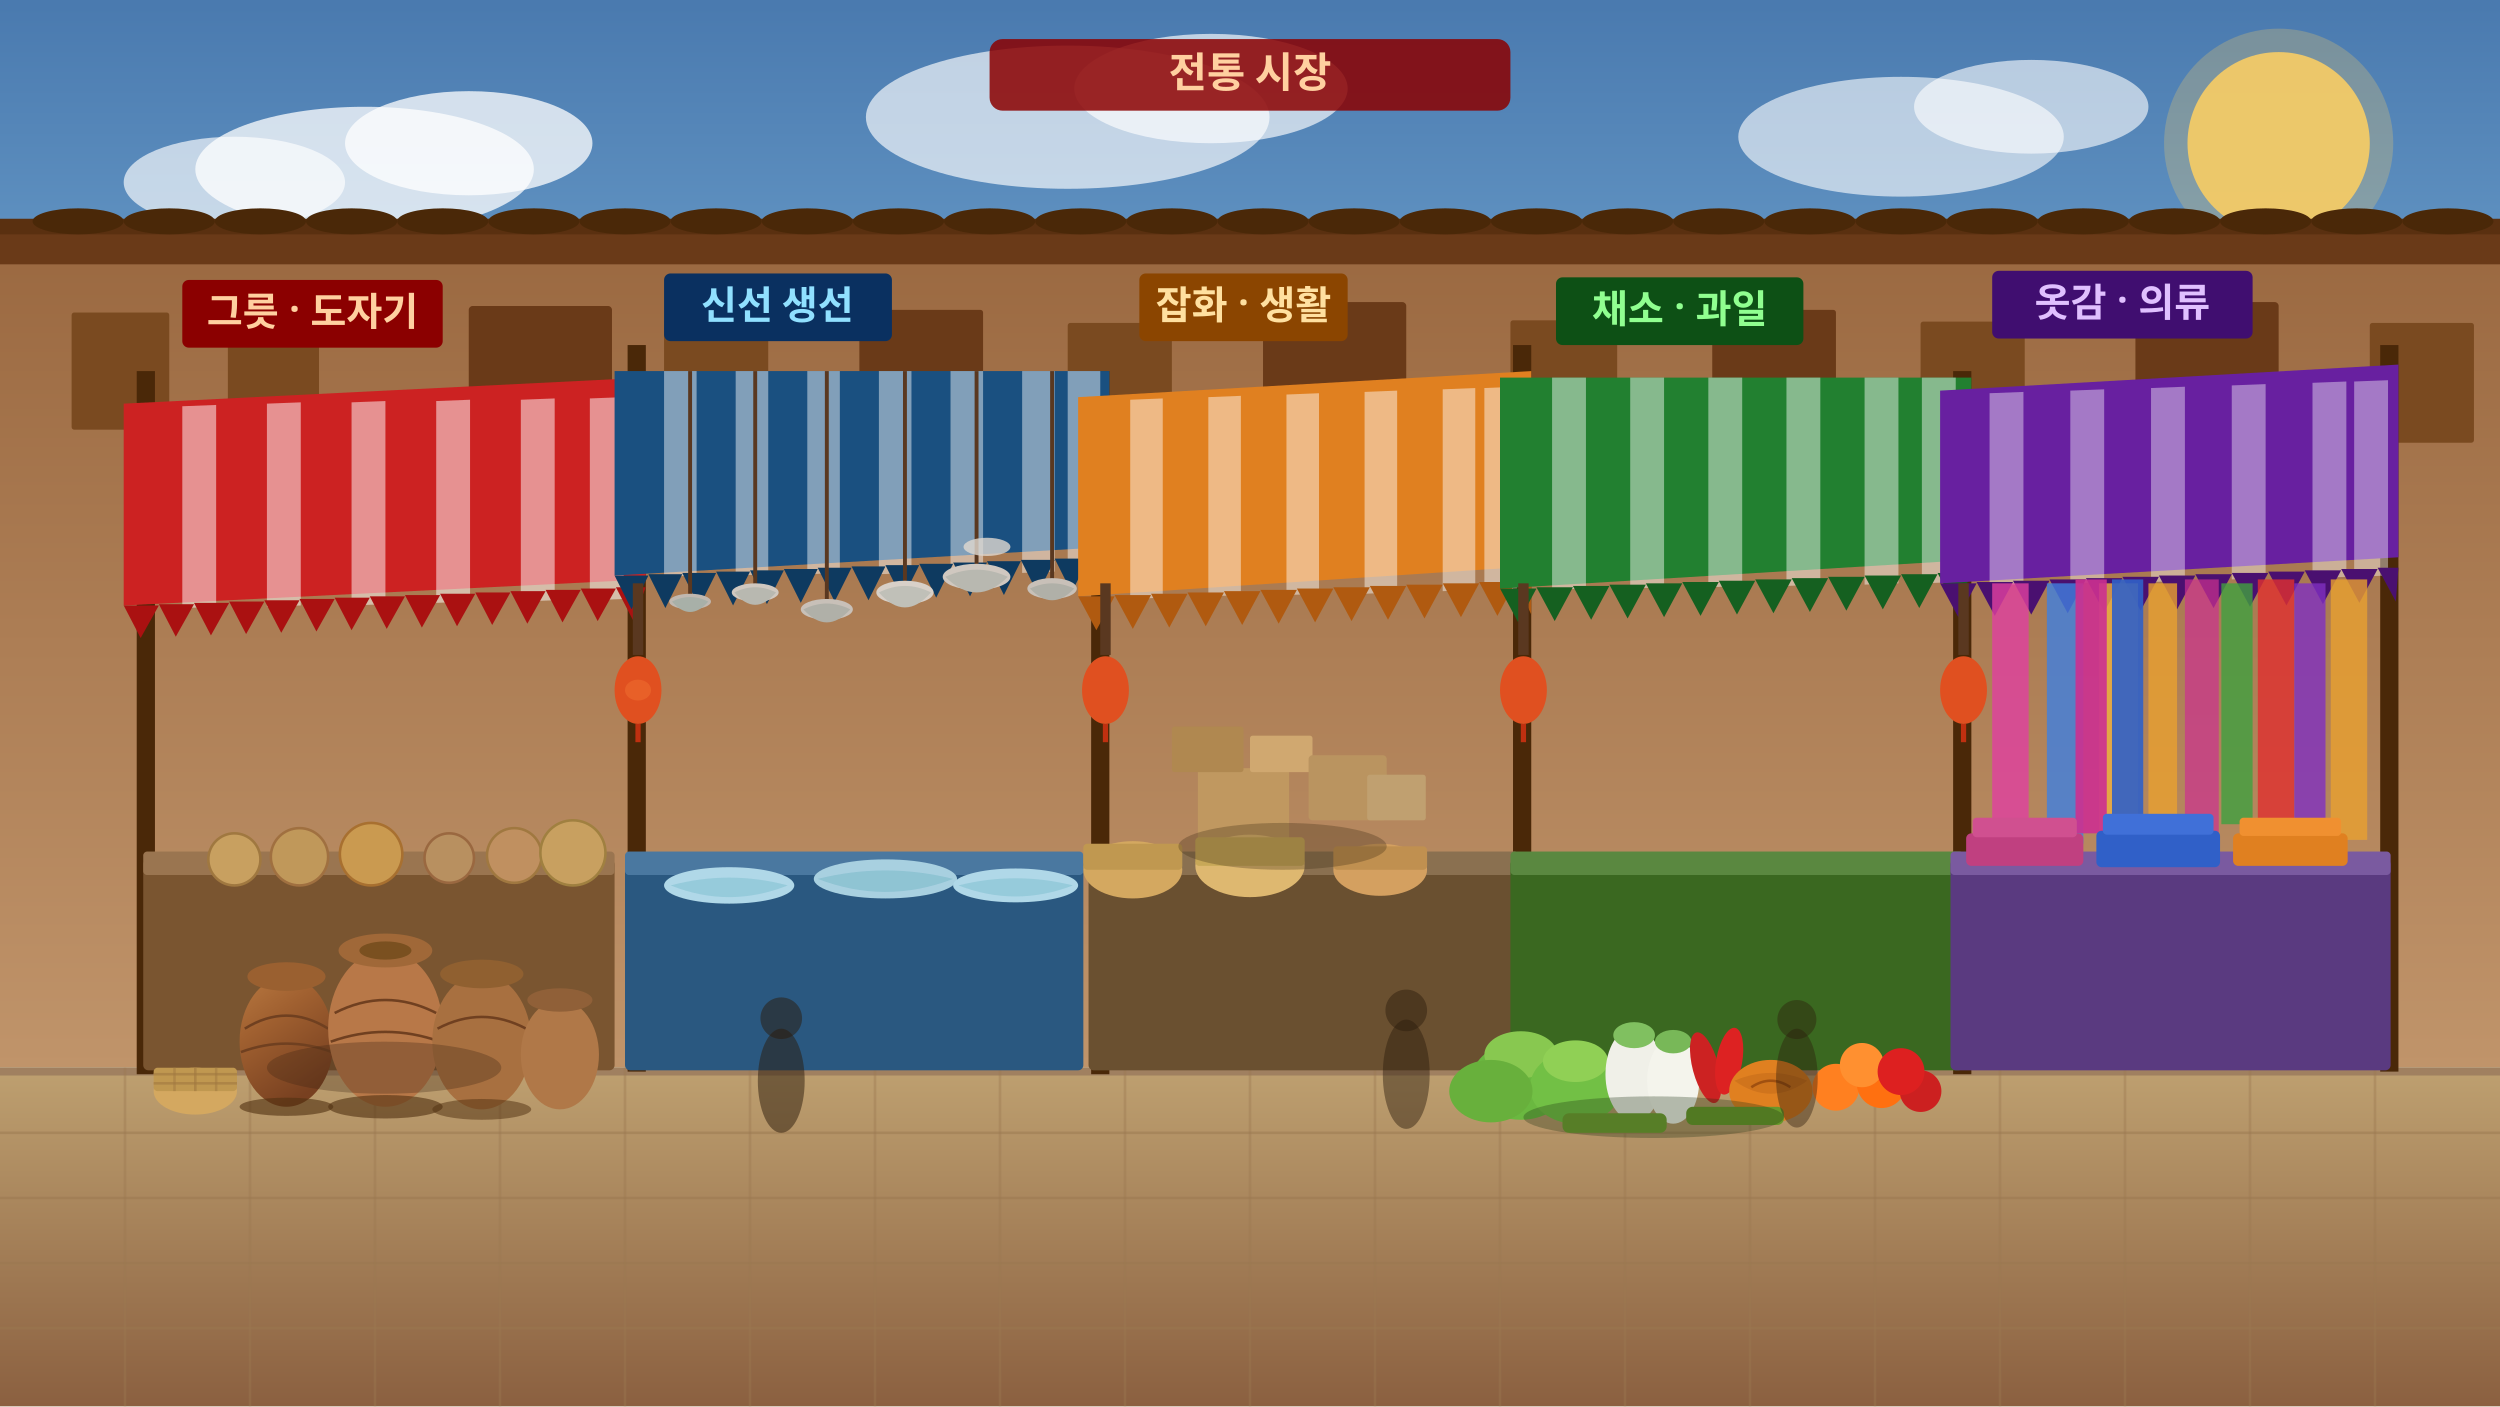
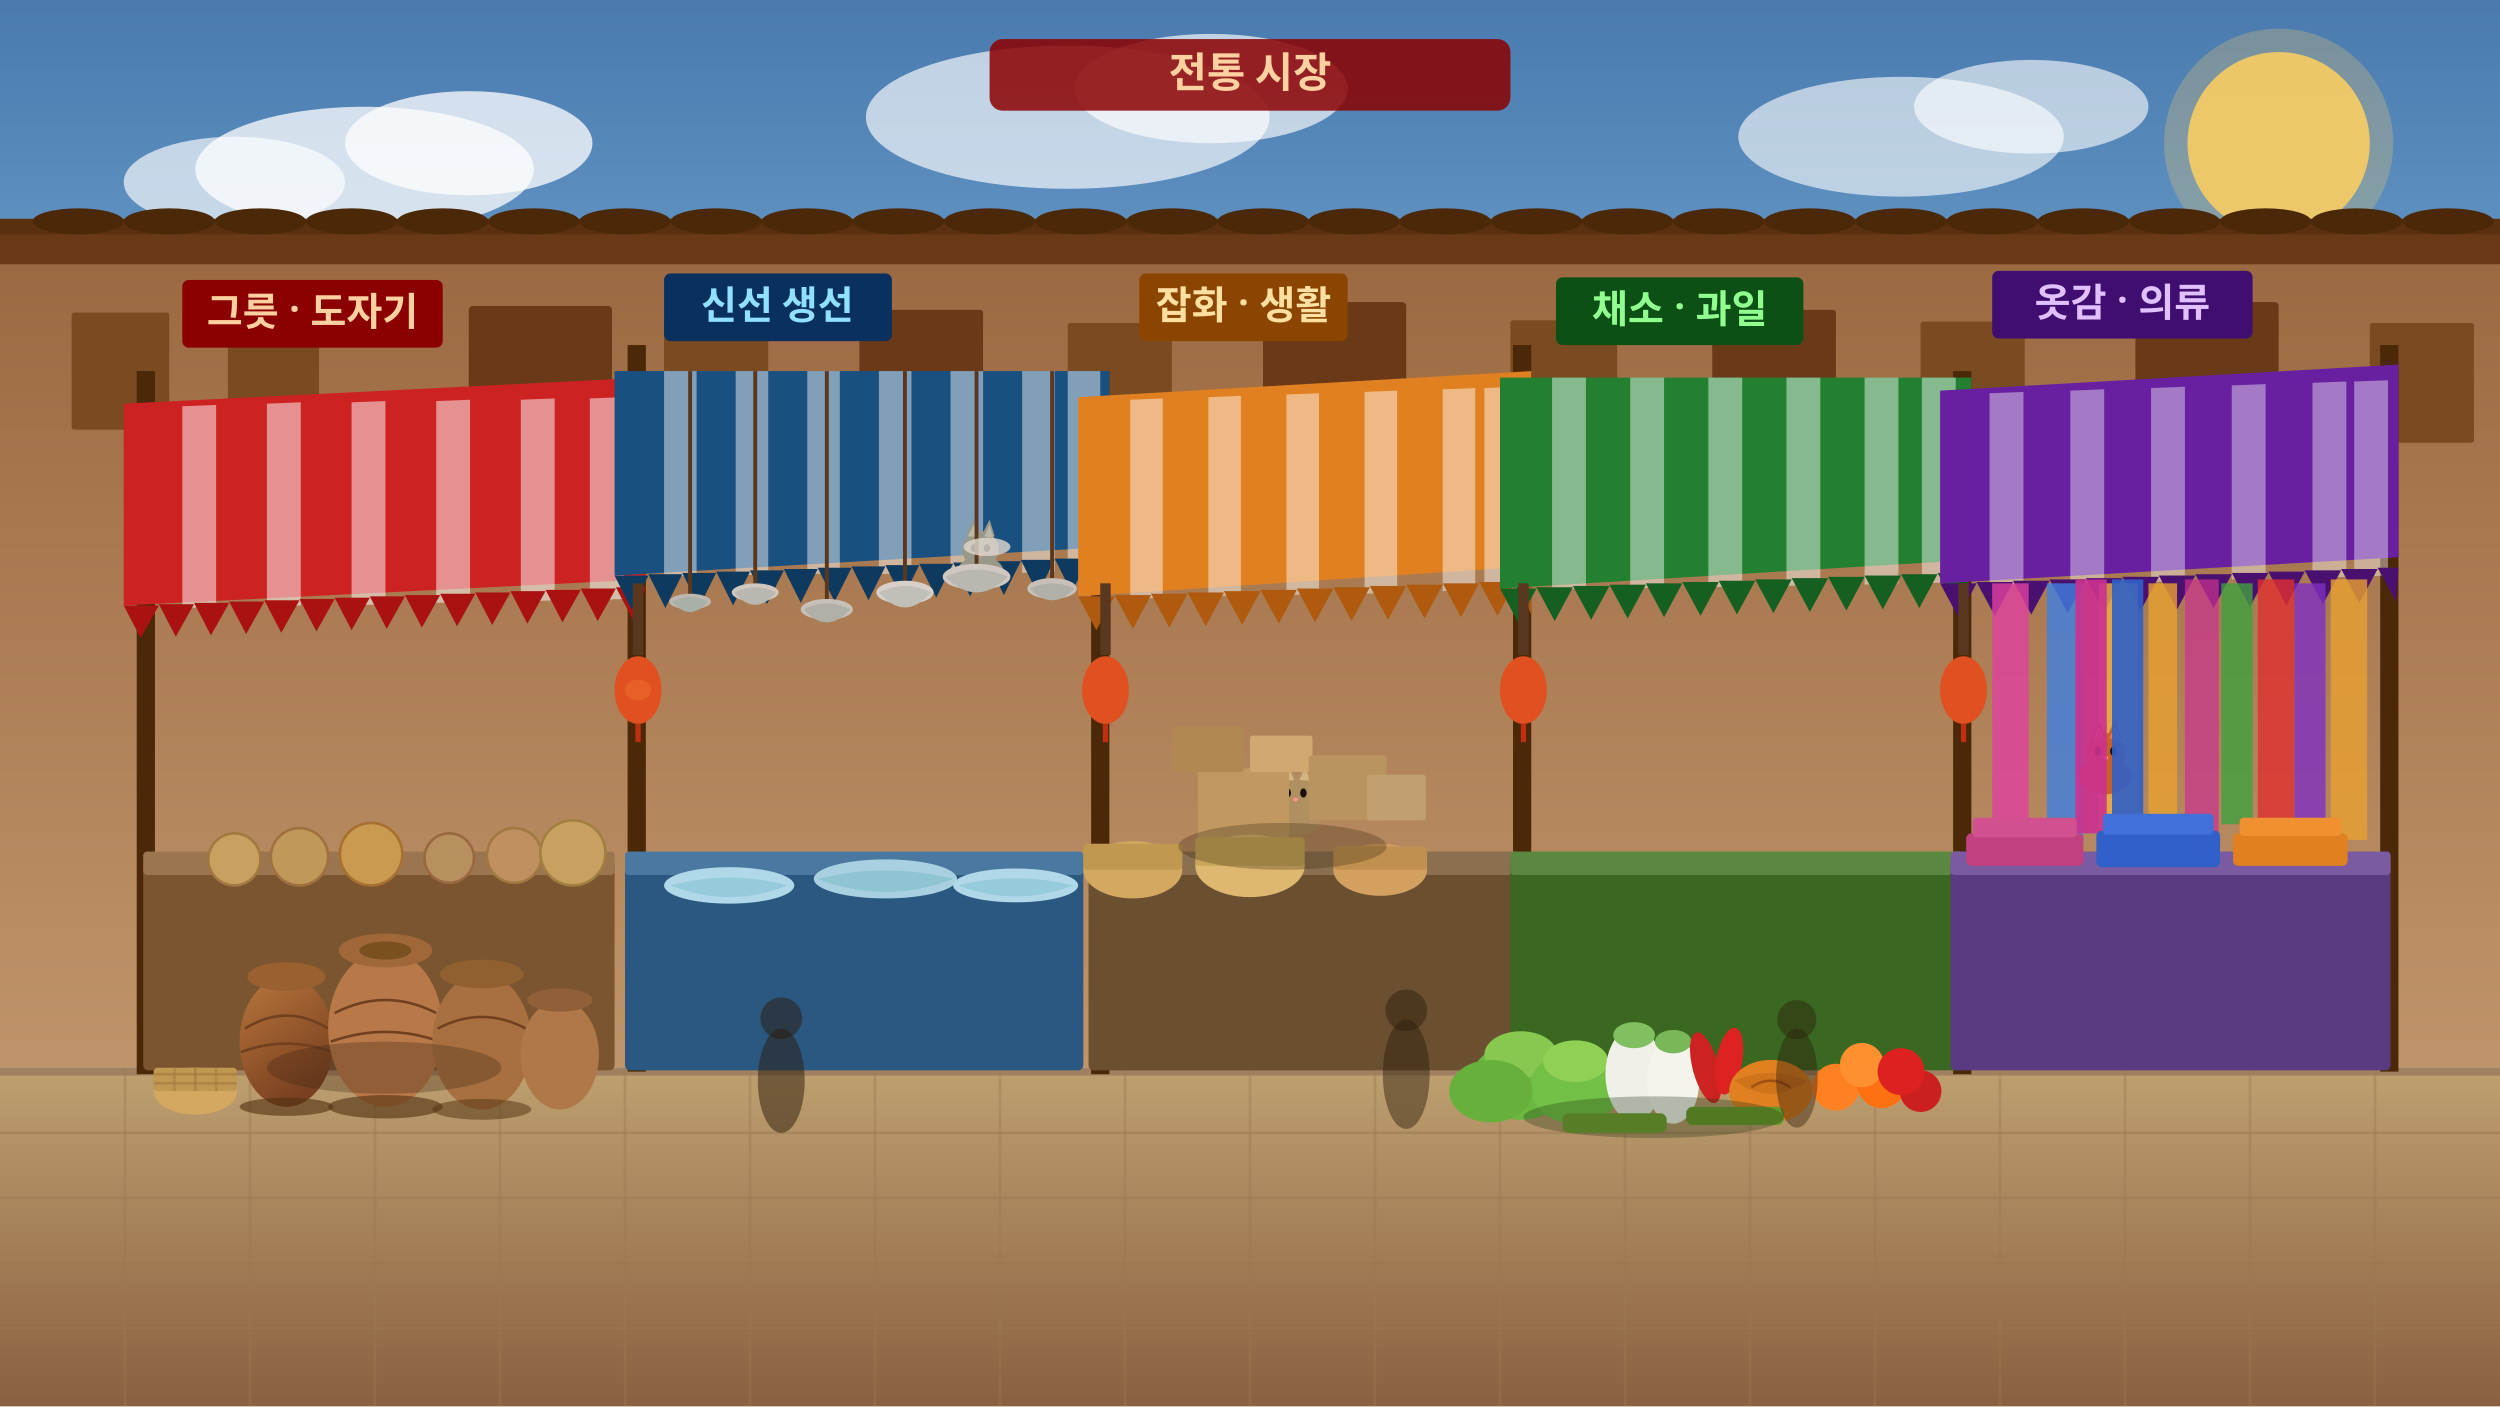
<svg xmlns="http://www.w3.org/2000/svg" viewBox="0 0 1920 1080">
  <defs>
    <linearGradient id="s1sky" x1="0" y1="0" x2="0" y2="1">
      <stop offset="0%" stop-color="#4A7AAF" />
      <stop offset="55%" stop-color="#8EC5E8" />
      <stop offset="100%" stop-color="#F5E8C0" />
    </linearGradient>
    <linearGradient id="s1gnd" x1="0" y1="0" x2="0" y2="1">
      <stop offset="0%" stop-color="#BEA070" />
      <stop offset="100%" stop-color="#8B6040" />
    </linearGradient>
    <linearGradient id="s1jar" x1="0" y1="0" x2="0.5" y2="1">
      <stop offset="0%" stop-color="#B87840" />
      <stop offset="40%" stop-color="#A06030" />
      <stop offset="100%" stop-color="#784020" />
    </linearGradient>
    <linearGradient id="s1bldg" x1="0" y1="0" x2="0" y2="1">
      <stop offset="0%" stop-color="#9A6840" />
      <stop offset="100%" stop-color="#C0946A" />
    </linearGradient>
  </defs>
  <rect width="1920" height="1080" fill="url(#s1sky)" />
  <circle cx="1750" cy="110" r="70" fill="#FFD060" opacity="0.85" />
  <circle cx="1750" cy="110" r="88" fill="#FFD060" opacity="0.25" />
  <ellipse cx="280" cy="130" rx="130" ry="48" fill="white" opacity="0.75" />
  <ellipse cx="360" cy="110" rx="95" ry="40" fill="white" opacity="0.75" />
  <ellipse cx="180" cy="140" rx="85" ry="35" fill="white" opacity="0.65" />
  <ellipse cx="820" cy="90" rx="155" ry="55" fill="white" opacity="0.65" />
  <ellipse cx="930" cy="68" rx="105" ry="42" fill="white" opacity="0.65" />
  <ellipse cx="1460" cy="105" rx="125" ry="46" fill="white" opacity="0.6" />
  <ellipse cx="1560" cy="82" rx="90" ry="36" fill="white" opacity="0.6" />
  <rect x="0" y="175" width="1920" height="645" fill="url(#s1bldg)" />
  <rect x="0" y="175" width="1920" height="28" fill="#6A3A18" />
  <rect x="0" y="168" width="1920" height="12" fill="#5A3010" />
  <ellipse cx="60" cy="170" rx="35" ry="10" fill="#4A2808" />
  <ellipse cx="130" cy="170" rx="35" ry="10" fill="#4A2808" />
  <ellipse cx="200" cy="170" rx="35" ry="10" fill="#4A2808" />
  <ellipse cx="270" cy="170" rx="35" ry="10" fill="#4A2808" />
  <ellipse cx="340" cy="170" rx="35" ry="10" fill="#4A2808" />
  <ellipse cx="410" cy="170" rx="35" ry="10" fill="#4A2808" />
  <ellipse cx="480" cy="170" rx="35" ry="10" fill="#4A2808" />
  <ellipse cx="550" cy="170" rx="35" ry="10" fill="#4A2808" />
  <ellipse cx="620" cy="170" rx="35" ry="10" fill="#4A2808" />
  <ellipse cx="690" cy="170" rx="35" ry="10" fill="#4A2808" />
  <ellipse cx="760" cy="170" rx="35" ry="10" fill="#4A2808" />
  <ellipse cx="830" cy="170" rx="35" ry="10" fill="#4A2808" />
  <ellipse cx="900" cy="170" rx="35" ry="10" fill="#4A2808" />
  <ellipse cx="970" cy="170" rx="35" ry="10" fill="#4A2808" />
  <ellipse cx="1040" cy="170" rx="35" ry="10" fill="#4A2808" />
  <ellipse cx="1110" cy="170" rx="35" ry="10" fill="#4A2808" />
  <ellipse cx="1180" cy="170" rx="35" ry="10" fill="#4A2808" />
  <ellipse cx="1250" cy="170" rx="35" ry="10" fill="#4A2808" />
  <ellipse cx="1320" cy="170" rx="35" ry="10" fill="#4A2808" />
  <ellipse cx="1390" cy="170" rx="35" ry="10" fill="#4A2808" />
  <ellipse cx="1460" cy="170" rx="35" ry="10" fill="#4A2808" />
  <ellipse cx="1530" cy="170" rx="35" ry="10" fill="#4A2808" />
  <ellipse cx="1600" cy="170" rx="35" ry="10" fill="#4A2808" />
  <ellipse cx="1670" cy="170" rx="35" ry="10" fill="#4A2808" />
  <ellipse cx="1740" cy="170" rx="35" ry="10" fill="#4A2808" />
  <ellipse cx="1810" cy="170" rx="35" ry="10" fill="#4A2808" />
  <ellipse cx="1880" cy="170" rx="35" ry="10" fill="#4A2808" />
  <rect x="55" y="240" width="75" height="90" fill="#7A4A20" rx="2" />
  <rect x="175" y="250" width="70" height="85" fill="#7A4A20" rx="2" />
  <rect x="360" y="235" width="110" height="110" fill="#6A3A18" rx="3" />
  <rect x="510" y="245" width="80" height="95" fill="#7A4A20" rx="2" />
  <rect x="660" y="238" width="95" height="108" fill="#6A3A18" rx="2" />
  <rect x="820" y="248" width="80" height="92" fill="#7A4A20" rx="2" />
  <rect x="970" y="232" width="110" height="112" fill="#6A3A18" rx="3" />
  <rect x="1160" y="246" width="82" height="96" fill="#7A4A20" rx="2" />
  <rect x="1315" y="238" width="95" height="105" fill="#6A3A18" rx="2" />
  <rect x="1475" y="247" width="80" height="93" fill="#7A4A20" rx="2" />
  <rect x="1640" y="232" width="110" height="112" fill="#6A3A18" rx="3" />
  <rect x="1820" y="248" width="80" height="92" fill="#7A4A20" rx="2" />
  <rect x="0" y="820" width="1920" height="260" fill="url(#s1gnd)" />
  <rect x="0" y="820" width="1920" height="6" fill="#A08060" />
  <line x1="0" y1="870" x2="1920" y2="870" stroke="#9A7850" stroke-width="2" opacity="0.5" />
  <line x1="0" y1="920" x2="1920" y2="920" stroke="#9A7850" stroke-width="2" opacity="0.5" />
  <line x1="0" y1="970" x2="1920" y2="970" stroke="#9A7850" stroke-width="2" opacity="0.5" />
  <line x1="0" y1="1020" x2="1920" y2="1020" stroke="#9A7850" stroke-width="2" opacity="0.5" />
  <line x1="96" y1="820" x2="96" y2="1080" stroke="#9A7850" stroke-width="2" opacity="0.4" />
  <line x1="192" y1="820" x2="192" y2="1080" stroke="#9A7850" stroke-width="2" opacity="0.4" />
  <line x1="288" y1="820" x2="288" y2="1080" stroke="#9A7850" stroke-width="2" opacity="0.4" />
  <line x1="384" y1="820" x2="384" y2="1080" stroke="#9A7850" stroke-width="2" opacity="0.4" />
  <line x1="480" y1="820" x2="480" y2="1080" stroke="#9A7850" stroke-width="2" opacity="0.4" />
  <line x1="576" y1="820" x2="576" y2="1080" stroke="#9A7850" stroke-width="2" opacity="0.4" />
  <line x1="672" y1="820" x2="672" y2="1080" stroke="#9A7850" stroke-width="2" opacity="0.4" />
  <line x1="768" y1="820" x2="768" y2="1080" stroke="#9A7850" stroke-width="2" opacity="0.4" />
  <line x1="864" y1="820" x2="864" y2="1080" stroke="#9A7850" stroke-width="2" opacity="0.4" />
  <line x1="960" y1="820" x2="960" y2="1080" stroke="#9A7850" stroke-width="2" opacity="0.4" />
  <line x1="1056" y1="820" x2="1056" y2="1080" stroke="#9A7850" stroke-width="2" opacity="0.4" />
  <line x1="1152" y1="820" x2="1152" y2="1080" stroke="#9A7850" stroke-width="2" opacity="0.4" />
  <line x1="1248" y1="820" x2="1248" y2="1080" stroke="#9A7850" stroke-width="2" opacity="0.4" />
  <line x1="1344" y1="820" x2="1344" y2="1080" stroke="#9A7850" stroke-width="2" opacity="0.4" />
  <line x1="1440" y1="820" x2="1440" y2="1080" stroke="#9A7850" stroke-width="2" opacity="0.4" />
  <line x1="1536" y1="820" x2="1536" y2="1080" stroke="#9A7850" stroke-width="2" opacity="0.4" />
  <line x1="1632" y1="820" x2="1632" y2="1080" stroke="#9A7850" stroke-width="2" opacity="0.4" />
  <line x1="1728" y1="820" x2="1728" y2="1080" stroke="#9A7850" stroke-width="2" opacity="0.4" />
  <line x1="1824" y1="820" x2="1824" y2="1080" stroke="#9A7850" stroke-width="2" opacity="0.4" />
  <rect x="105" y="285" width="14" height="540" fill="#4A2808" />
  <rect x="482" y="265" width="14" height="558" fill="#4A2808" />
  <rect x="838" y="285" width="14" height="540" fill="#4A2808" />
  <rect x="1162" y="265" width="14" height="558" fill="#4A2808" />
  <rect x="1500" y="285" width="14" height="540" fill="#4A2808" />
  <rect x="1828" y="265" width="14" height="558" fill="#4A2808" />
  <polygon points="95,310 496,290 496,445 95,465" fill="#CC2222" />
  <polygon points="140,312 166,311 166,466 140,467" fill="white" opacity="0.5" />
  <polygon points="205,310 231,309 231,465 205,466" fill="white" opacity="0.5" />
  <polygon points="270,309 296,308 296,464 270,465" fill="white" opacity="0.5" />
  <polygon points="335,308 361,307 361,462 335,463" fill="white" opacity="0.5" />
  <polygon points="400,307 426,306 426,461 400,462" fill="white" opacity="0.5" />
  <polygon points="453,306 479,305 479,460 453,461" fill="white" opacity="0.5" />
  <polygon points="95,465 108,490 122,465" fill="#AA1111" />
  <polygon points="122,464 135,489 149,464" fill="#AA1111" />
  <polygon points="149,463 162,488 176,463" fill="#AA1111" />
  <polygon points="176,462 189,487 203,462" fill="#AA1111" />
  <polygon points="203,461 216,486 230,461" fill="#AA1111" />
  <polygon points="230,460 243,485 257,460" fill="#AA1111" />
  <polygon points="257,459 270,484 284,459" fill="#AA1111" />
  <polygon points="284,458 297,483 311,458" fill="#AA1111" />
  <polygon points="311,457 324,482 338,457" fill="#AA1111" />
  <polygon points="338,456 351,481 365,456" fill="#AA1111" />
  <polygon points="365,455 378,480 392,455" fill="#AA1111" />
  <polygon points="392,454 405,479 419,454" fill="#AA1111" />
  <polygon points="419,453 432,478 446,453" fill="#AA1111" />
  <polygon points="446,452 459,477 473,452" fill="#AA1111" />
  <polygon points="473,451 486,476 496,451" fill="#AA1111" />
  <rect x="140" y="215" width="200" height="52" fill="#8B0000" rx="5" />
  <text x="240" y="250" font-family="serif" font-size="30" fill="#FFD0A0" text-anchor="middle" font-weight="bold">그릇 · 도자기</text>
  <rect x="110" y="660" width="362" height="162" fill="#7A5530" rx="4" />
  <rect x="110" y="654" width="362" height="18" fill="#9A7550" rx="3" />
  <circle cx="180" cy="660" r="20" fill="#C8A060" stroke="#A07840" stroke-width="2" />
  <circle cx="230" cy="658" r="22" fill="#C0985A" stroke="#A07040" stroke-width="2" />
  <circle cx="285" cy="656" r="24" fill="#CA9A50" stroke="#A87030" stroke-width="2" />
  <circle cx="345" cy="659" r="19" fill="#B89060" stroke="#9A6840" stroke-width="2" />
  <circle cx="395" cy="657" r="21" fill="#C09060" stroke="#A07840" stroke-width="2" />
  <circle cx="440" cy="655" r="25" fill="#C8A060" stroke="#A08040" stroke-width="2" />
+   <ellipse cx="303" cy="780" rx="20" ry="14" fill="#7A5030" />
+   <circle cx="303" cy="762" r="15" fill="#7A5030" />
+   <polygon points="292,751 298,738 304,750" fill="#7A5030" />
+   <polygon points="304,750 310,738 316,751" fill="#7A5030" />
+   <polygon points="293,752 298,742 302,751" fill="#B07850" />
+   <polygon points="305,751 310,742 315,752" fill="#B07850" />
+   <ellipse cx="297" cy="761" rx="2.5" ry="3.5" fill="#1A1010" />
+   <ellipse cx="309" cy="761" rx="2.5" ry="3.5" fill="#1A1010" />
+   <ellipse cx="303" cy="767" rx="2" ry="1.5" fill="#FF9090" />
  <ellipse cx="220" cy="800" rx="36" ry="50" fill="url(#s1jar)" />
  <ellipse cx="220" cy="750" rx="30" ry="11" fill="#9A6030" />
  <ellipse cx="220" cy="850" rx="36" ry="7" fill="#503010" opacity="0.6" />
  <path d="M 188 790 Q 220 770 252 790" stroke="#704020" stroke-width="2" fill="none" />
  <path d="M 185 808 Q 220 795 255 808" stroke="#704020" stroke-width="2" fill="none" />
  <ellipse cx="296" cy="790" rx="44" ry="60" fill="#B87848" />
  <ellipse cx="296" cy="730" rx="36" ry="13" fill="#A06838" />
  <ellipse cx="296" cy="850" rx="44" ry="9" fill="#503010" opacity="0.6" />
  <path d="M 257 778 Q 296 758 335 778" stroke="#704020" stroke-width="2" fill="none" />
  <path d="M 254 800 Q 296 785 338 800" stroke="#704020" stroke-width="2" fill="none" />
  <ellipse cx="296" cy="730" rx="20" ry="7" fill="#7A5020" />
  <ellipse cx="370" cy="800" rx="38" ry="52" fill="#A87040" />
  <ellipse cx="370" cy="748" rx="32" ry="11" fill="#906030" />
  <ellipse cx="370" cy="852" rx="38" ry="8" fill="#503010" opacity="0.5" />
  <path d="M 336 790 Q 370 772 404 790" stroke="#704020" stroke-width="2" fill="none" />
  <ellipse cx="430" cy="810" rx="30" ry="42" fill="#B07848" />
  <ellipse cx="430" cy="768" rx="25" ry="9" fill="#906038" />
  <ellipse cx="150" cy="838" rx="32" ry="18" fill="#D4A860" />
  <rect x="118" y="820" width="64" height="18" fill="#C09850" rx="3" />
  <line x1="118" y1="825" x2="182" y2="825" stroke="#A07840" stroke-width="2" opacity="0.6" />
  <line x1="118" y1="832" x2="182" y2="832" stroke="#A07840" stroke-width="2" opacity="0.6" />
  <line x1="150" y1="820" x2="150" y2="838" stroke="#A07840" stroke-width="2" opacity="0.6" />
  <line x1="134" y1="820" x2="134" y2="838" stroke="#A07840" stroke-width="2" opacity="0.5" />
  <line x1="166" y1="820" x2="166" y2="838" stroke="#A07840" stroke-width="2" opacity="0.5" />
  <ellipse cx="295" cy="820" rx="90" ry="20" fill="#3A2010" opacity="0.3" />
  <polygon points="472,285 852,285 852,420 472,442" fill="#1A5080" />
  <polygon points="510,285 535,285 535,442 510,443" fill="white" opacity="0.45" />
  <polygon points="565,285 590,285 590,441 565,442" fill="white" opacity="0.45" />
  <polygon points="620,285 645,285 645,440 620,441" fill="white" opacity="0.45" />
  <polygon points="675,285 700,285 700,440 675,441" fill="white" opacity="0.45" />
  <polygon points="730,285 755,285 755,439 730,440" fill="white" opacity="0.45" />
  <polygon points="785,285 810,285 810,439 785,440" fill="white" opacity="0.45" />
  <polygon points="820,285 845,285 845,439 820,440" fill="white" opacity="0.45" />
  <polygon points="472,442 485,468 498,442" fill="#0E3A60" />
  <polygon points="498,441 511,467 524,441" fill="#0E3A60" />
  <polygon points="524,440 537,466 550,440" fill="#0E3A60" />
  <polygon points="550,439 563,465 576,439" fill="#0E3A60" />
  <polygon points="576,438 589,464 602,438" fill="#0E3A60" />
  <polygon points="602,437 615,463 628,437" fill="#0E3A60" />
  <polygon points="628,436 641,462 654,436" fill="#0E3A60" />
  <polygon points="654,435 667,461 680,435" fill="#0E3A60" />
  <polygon points="680,434 693,460 706,434" fill="#0E3A60" />
  <polygon points="706,433 719,459 732,433" fill="#0E3A60" />
  <polygon points="732,432 745,458 758,432" fill="#0E3A60" />
  <polygon points="758,431 771,457 784,431" fill="#0E3A60" />
  <polygon points="784,430 797,456 810,430" fill="#0E3A60" />
  <polygon points="810,429 823,455 836,429" fill="#0E3A60" />
  <polygon points="836,428 849,454 852,429" fill="#0E3A60" />
  <rect x="510" y="210" width="175" height="52" fill="#0A3060" rx="5" />
  <text x="597" y="245" font-family="serif" font-size="30" fill="#90E0FF" text-anchor="middle" font-weight="bold">신선 생선</text>
  <line x1="530" y1="285" x2="530" y2="462" stroke="#5A3820" stroke-width="3" />
  <ellipse cx="530" cy="462" rx="16" ry="6" fill="#C0B8B0" />
  <path d="M 516 462 Q 530 455 544 462 Q 530 478 516 462" fill="#A8B0A8" />
  <line x1="580" y1="285" x2="580" y2="455" stroke="#5A3820" stroke-width="3" />
  <ellipse cx="580" cy="455" rx="18" ry="7" fill="#D0C8C0" />
  <path d="M 564 455 Q 580 447 596 455 Q 580 474 564 455" fill="#B8B8B0" />
  <line x1="635" y1="285" x2="635" y2="468" stroke="#5A3820" stroke-width="3" />
  <ellipse cx="635" cy="468" rx="20" ry="8" fill="#C8C0B8" />
  <path d="M 617 468 Q 635 459 653 468 Q 635 488 617 468" fill="#B0B0A8" />
  <line x1="695" y1="285" x2="695" y2="455" stroke="#5A3820" stroke-width="3" />
  <ellipse cx="695" cy="455" rx="22" ry="9" fill="#D8D0C8" />
  <path d="M 675 455 Q 695 445 715 455 Q 695 478 675 455" fill="#C0C0B8" />
+   <ellipse cx="753" cy="440" rx="18" ry="13" fill="#9A9888" />
+   <circle cx="753" cy="422" r="14" fill="#9A9888" />
+   <polygon points="742,411 748,399 754,411" fill="#9A9888" />
+   <polygon points="754,411 760,399 764,412" fill="#9A9888" />
+   <polygon points="743,412 748,403 752,412" fill="#BCB8A8" />
+   <polygon points="756,412 760,403 763,413" fill="#BCB8A8" />
+   <ellipse cx="748" cy="421" rx="2.5" ry="3" fill="#1A1810" />
+   <ellipse cx="758" cy="421" rx="2.5" ry="3" fill="#1A1810" />
+   <ellipse cx="753" cy="426" rx="2" ry="1.5" fill="#FF9090" />
  <line x1="750" y1="285" x2="750" y2="443" stroke="#5A3820" stroke-width="3" />
  <ellipse cx="750" cy="443" rx="26" ry="10" fill="#D0C8C0" />
  <path d="M 726 443 Q 750 432 774 443 Q 750 467 726 443" fill="#B8B8B0" />
  <ellipse cx="758" cy="420" rx="18" ry="7" fill="#E0D8D0" opacity="0.8" />
  <line x1="808" y1="285" x2="808" y2="452" stroke="#5A3820" stroke-width="3" />
  <ellipse cx="808" cy="452" rx="19" ry="8" fill="#C8C0B8" />
  <path d="M 791 452 Q 808 444 825 452 Q 808 470 791 452" fill="#B0B0A8" />
  <rect x="480" y="660" width="352" height="162" fill="#2A5880" rx="4" />
  <rect x="480" y="654" width="352" height="18" fill="#4A78A0" rx="3" />
  <ellipse cx="560" cy="680" rx="50" ry="14" fill="#B0D8E8" />
  <path d="M 515 680 Q 560 668 605 680 Q 560 698 515 680" fill="#90C8D8" opacity="0.8" />
  <ellipse cx="680" cy="675" rx="55" ry="15" fill="#A8D0E0" />
  <path d="M 628 675 Q 680 662 732 675 Q 680 695 628 675" fill="#88C0D0" opacity="0.8" />
  <ellipse cx="780" cy="680" rx="48" ry="13" fill="#B0D8E8" />
  <path d="M 736 680 Q 780 669 824 680 Q 780 697 736 680" fill="#90C8D8" opacity="0.8" />
  <polygon points="828,305 1176,285 1176,435 828,458" fill="#E08020" />
  <polygon points="868,307 893,306 893,459 868,460" fill="white" opacity="0.45" />
  <polygon points="928,305 953,304 953,457 928,458" fill="white" opacity="0.45" />
  <polygon points="988,303 1013,302 1013,456 988,457" fill="white" opacity="0.45" />
  <polygon points="1048,301 1073,300 1073,455 1048,456" fill="white" opacity="0.45" />
  <polygon points="1108,299 1133,298 1133,453 1108,454" fill="white" opacity="0.45" />
  <polygon points="1140,298 1165,297 1165,452 1140,453" fill="white" opacity="0.45" />
  <polygon points="828,458 842,484 856,458" fill="#B05A10" />
  <polygon points="856,457 870,483 884,457" fill="#B05A10" />
  <polygon points="884,456 898,482 912,456" fill="#B05A10" />
  <polygon points="912,455 926,481 940,455" fill="#B05A10" />
  <polygon points="940,454 954,480 968,454" fill="#B05A10" />
  <polygon points="968,453 982,479 996,453" fill="#B05A10" />
  <polygon points="996,452 1010,478 1024,452" fill="#B05A10" />
  <polygon points="1024,451 1038,477 1052,451" fill="#B05A10" />
  <polygon points="1052,450 1066,476 1080,450" fill="#B05A10" />
  <polygon points="1080,449 1094,475 1108,449" fill="#B05A10" />
  <polygon points="1108,448 1122,474 1136,448" fill="#B05A10" />
  <polygon points="1136,447 1150,473 1164,447" fill="#B05A10" />
  <polygon points="1164,446 1176,472 1176,446" fill="#B05A10" />
  <rect x="875" y="210" width="160" height="52" fill="#8B4500" rx="5" />
  <text x="955" y="245" font-family="serif" font-size="30" fill="#FFE0A0" text-anchor="middle" font-weight="bold">잡화 · 생활</text>
  <rect x="836" y="660" width="330" height="162" fill="#6A5030" rx="4" />
  <rect x="836" y="654" width="330" height="18" fill="#8A7050" rx="3" />
+   <ellipse cx="995" cy="628" rx="20" ry="14" fill="#B09060" />
+   <circle cx="995" cy="610" r="15" fill="#B09060" />
+   <polygon points="984,599 990,586 996,598" fill="#B09060" />
+   <polygon points="996,598 1002,586 1008,599" fill="#B09060" />
+   <polygon points="985,600 990,590 994,599" fill="#D4B480" />
+   <polygon points="998,599 1002,590 1007,600" fill="#D4B480" />
+   <ellipse cx="989" cy="609" rx="2.5" ry="3.5" fill="#1A1010" />
+   <ellipse cx="1001" cy="609" rx="2.5" ry="3.5" fill="#1A1010" />
+   <ellipse cx="995" cy="614" rx="2" ry="1.5" fill="#FF9090" />
  <rect x="920" y="590" width="70" height="68" fill="#C09860" rx="3" />
  <rect x="900" y="558" width="55" height="35" fill="#B08850" rx="2" />
  <rect x="960" y="565" width="48" height="28" fill="#D0A870" rx="2" />
  <rect x="1005" y="580" width="60" height="50" fill="#BA9460" rx="3" />
  <rect x="1050" y="595" width="45" height="35" fill="#C0A070" rx="2" />
  <ellipse cx="870" cy="668" rx="38" ry="22" fill="#D4A860" />
  <rect x="832" y="648" width="76" height="20" fill="#C09850" rx="3" />
  <ellipse cx="960" cy="665" rx="42" ry="24" fill="#DEB870" />
  <rect x="918" y="643" width="84" height="22" fill="#C8A858" rx="3" />
  <ellipse cx="1060" cy="668" rx="36" ry="20" fill="#D4A060" />
  <rect x="1024" y="650" width="72" height="18" fill="#C09050" rx="3" />
  <ellipse cx="985" cy="650" rx="80" ry="18" fill="#3A2810" opacity="0.3" />
  <polygon points="1152,290 1514,290 1514,430 1152,452" fill="#228030" />
  <polygon points="1192,290 1218,290 1218,452 1192,453" fill="white" opacity="0.45" />
  <polygon points="1252,290 1278,290 1278,451 1252,452" fill="white" opacity="0.45" />
  <polygon points="1312,290 1338,290 1338,450 1312,451" fill="white" opacity="0.45" />
  <polygon points="1372,290 1398,290 1398,449 1372,450" fill="white" opacity="0.45" />
  <polygon points="1432,290 1458,290 1458,448 1432,449" fill="white" opacity="0.45" />
  <polygon points="1476,290 1502,290 1502,447 1476,448" fill="white" opacity="0.45" />
  <polygon points="1152,452 1166,478 1180,452" fill="#156020" />
  <polygon points="1180,451 1194,477 1208,451" fill="#156020" />
  <polygon points="1208,450 1222,476 1236,450" fill="#156020" />
  <polygon points="1236,449 1250,475 1264,449" fill="#156020" />
  <polygon points="1264,448 1278,474 1292,448" fill="#156020" />
  <polygon points="1292,447 1306,473 1320,447" fill="#156020" />
  <polygon points="1320,446 1334,472 1348,446" fill="#156020" />
  <polygon points="1348,445 1362,471 1376,445" fill="#156020" />
  <polygon points="1376,444 1390,470 1404,444" fill="#156020" />
  <polygon points="1404,443 1418,469 1432,443" fill="#156020" />
  <polygon points="1432,442 1446,468 1460,442" fill="#156020" />
  <polygon points="1460,441 1474,467 1488,441" fill="#156020" />
  <polygon points="1488,440 1502,466 1514,441" fill="#156020" />
  <rect x="1195" y="213" width="190" height="52" fill="#0D5015" rx="5" />
  <text x="1290" y="248" font-family="serif" font-size="30" fill="#90FF90" text-anchor="middle" font-weight="bold">채소 · 과일</text>
  <rect x="1160" y="660" width="348" height="162" fill="#3A6820" rx="4" />
  <rect x="1160" y="654" width="348" height="18" fill="#5A8840" rx="3" />
+   <ellipse cx="1167" cy="844" rx="20" ry="14" fill="#607040" />
+   <circle cx="1167" cy="826" r="15" fill="#607040" />
+   <polygon points="1156,815 1162,802 1168,814" fill="#607040" />
+   <polygon points="1168,814 1174,802 1180,815" fill="#607040" />
+   <polygon points="1157,816 1162,806 1166,815" fill="#88A060" />
+   <polygon points="1170,815 1174,806 1179,816" fill="#88A060" />
+   <ellipse cx="1161" cy="825" rx="2.5" ry="3.5" fill="#1A1810" />
+   <ellipse cx="1173" cy="825" rx="2.5" ry="3.5" fill="#1A1810" />
+   <ellipse cx="1167" cy="830" rx="2" ry="1.5" fill="#FF9090" />
  <ellipse cx="1168" cy="830" rx="38" ry="30" fill="#6AB840" />
  <ellipse cx="1168" cy="810" rx="28" ry="18" fill="#88C850" />
  <ellipse cx="1210" cy="835" rx="35" ry="28" fill="#72C045" />
  <ellipse cx="1210" cy="815" rx="25" ry="16" fill="#90D055" />
  <ellipse cx="1145" cy="838" rx="32" ry="24" fill="#68B03C" />
  <ellipse cx="1255" cy="825" rx="22" ry="36" fill="#F0F0E8" />
  <ellipse cx="1255" cy="795" rx="16" ry="10" fill="#80C060" />
  <ellipse cx="1285" cy="830" rx="20" ry="33" fill="#F4F4EC" />
  <ellipse cx="1285" cy="800" rx="14" ry="9" fill="#78B858" />
  <ellipse cx="1310" cy="820" rx="10" ry="28" fill="#CC2222" transform="rotate(-15 1310 820)" />
  <ellipse cx="1328" cy="815" rx="10" ry="26" fill="#DD2222" transform="rotate(10 1328 815)" />
  <ellipse cx="1360" cy="838" rx="32" ry="24" fill="#E08020" />
  <path d="M 1332 830 Q 1360 818 1388 830 Q 1360 850 1332 830" fill="#C06818" opacity="0.5" />
  <path d="M 1345 835 Q 1360 825 1375 835" stroke="#A05010" stroke-width="2" fill="none" />
  <circle cx="1410" cy="835" r="18" fill="#FF8020" />
  <circle cx="1445" cy="832" r="19" fill="#FF7010" />
  <circle cx="1430" cy="818" r="17" fill="#FF9030" />
  <circle cx="1475" cy="838" r="16" fill="#CC2020" />
  <circle cx="1460" cy="823" r="18" fill="#DD2020" />
  <rect x="1200" y="855" width="80" height="15" fill="#70A030" rx="5" />
  <rect x="1295" y="850" width="75" height="14" fill="#68982A" rx="5" />
  <ellipse cx="1270" cy="858" rx="100" ry="16" fill="#1A3010" opacity="0.3" />
  <polygon points="1490,300 1842,280 1842,428 1490,448" fill="#6820A0" />
  <polygon points="1528,302 1554,301 1554,449 1528,450" fill="white" opacity="0.4" />
  <polygon points="1590,300 1616,299 1616,447 1590,448" fill="white" opacity="0.4" />
  <polygon points="1652,298 1678,297 1678,446 1652,447" fill="white" opacity="0.4" />
  <polygon points="1714,296 1740,295 1740,444 1714,445" fill="white" opacity="0.4" />
  <polygon points="1776,294 1802,293 1802,443 1776,444" fill="white" opacity="0.4" />
  <polygon points="1808,293 1834,292 1834,442 1808,443" fill="white" opacity="0.4" />
  <polygon points="1490,448 1504,474 1518,448" fill="#4A1070" />
  <polygon points="1518,447 1532,473 1546,447" fill="#4A1070" />
  <polygon points="1546,446 1560,472 1574,446" fill="#4A1070" />
  <polygon points="1574,445 1588,471 1602,445" fill="#4A1070" />
  <polygon points="1602,444 1616,470 1630,444" fill="#4A1070" />
  <polygon points="1630,443 1644,469 1658,443" fill="#4A1070" />
  <polygon points="1658,442 1672,468 1686,442" fill="#4A1070" />
  <polygon points="1686,441 1700,467 1714,441" fill="#4A1070" />
  <polygon points="1714,440 1728,466 1742,440" fill="#4A1070" />
  <polygon points="1742,439 1756,465 1770,439" fill="#4A1070" />
  <polygon points="1770,438 1784,464 1798,438" fill="#4A1070" />
  <polygon points="1798,437 1812,463 1826,437" fill="#4A1070" />
  <polygon points="1826,436 1840,462 1842,436" fill="#4A1070" />
  <rect x="1530" y="208" width="200" height="52" fill="#400E70" rx="5" />
  <text x="1630" y="243" font-family="serif" font-size="30" fill="#E0C0FF" text-anchor="middle" font-weight="bold">옷감 · 의류</text>
  <rect x="1498" y="660" width="338" height="162" fill="#5A3A80" rx="4" />
  <rect x="1498" y="654" width="338" height="18" fill="#7A5AA0" rx="3" />
  <rect x="1530" y="448" width="28" height="210" fill="#E040A0" opacity="0.8" />
  <rect x="1572" y="448" width="28" height="200" fill="#4080E0" opacity="0.8" />
  <rect x="1612" y="448" width="30" height="215" fill="#F0B040" opacity="0.8" />
+   <ellipse cx="1617" cy="596" rx="20" ry="14" fill="#C86028" />
+   <circle cx="1617" cy="578" r="15" fill="#C86028" />
+   <polygon points="1606,567 1612,554 1618,566" fill="#C86028" />
+   <polygon points="1618,566 1624,554 1630,567" fill="#C86028" />
+   <polygon points="1607,568 1612,558 1616,567" fill="#E88050" />
+   <polygon points="1620,567 1624,558 1629,568" fill="#E88050" />
+   <ellipse cx="1611" cy="577" rx="2.5" ry="3.5" fill="#1A1010" />
+   <ellipse cx="1623" cy="577" rx="2.5" ry="3.5" fill="#1A1010" />
+   <ellipse cx="1617" cy="582" rx="2" ry="1.5" fill="#FF9090" />
  <rect x="1594" y="445" width="24" height="195" fill="#CC3090" opacity="0.9" />
  <rect x="1622" y="445" width="24" height="200" fill="#3060C8" opacity="0.9" />
  <rect x="1650" y="448" width="22" height="188" fill="#E8A030" opacity="0.8" />
  <rect x="1678" y="445" width="26" height="195" fill="#CC3090" opacity="0.7" />
  <rect x="1706" y="448" width="24" height="185" fill="#40A040" opacity="0.8" />
  <rect x="1734" y="445" width="28" height="200" fill="#E03030" opacity="0.8" />
  <rect x="1762" y="448" width="24" height="190" fill="#8030C0" opacity="0.8" />
  <rect x="1790" y="445" width="28" height="200" fill="#E8A030" opacity="0.8" />
  <rect x="1510" y="640" width="90" height="25" fill="#C04080" rx="4" />
  <rect x="1515" y="628" width="80" height="15" fill="#D05090" rx="3" />
  <rect x="1610" y="638" width="95" height="28" fill="#3060C8" rx="4" />
  <rect x="1615" y="625" width="85" height="16" fill="#4070D8" rx="3" />
  <rect x="1715" y="640" width="88" height="25" fill="#E08020" rx="4" />
  <rect x="1720" y="628" width="78" height="14" fill="#F09030" rx="3" />
  <rect x="486" y="448" width="8" height="55" fill="#5A3820" />
  <ellipse cx="490" cy="530" rx="18" ry="26" fill="#E05020" />
  <rect x="488" y="556" width="4" height="14" fill="#C03010" />
  <ellipse cx="490" cy="530" rx="10" ry="8" fill="#F07030" opacity="0.5" />
  <rect x="845" y="448" width="8" height="55" fill="#5A3820" />
  <ellipse cx="849" cy="530" rx="18" ry="26" fill="#E05020" />
  <rect x="847" y="556" width="4" height="14" fill="#C03010" />
  <rect x="1166" y="448" width="8" height="55" fill="#5A3820" />
  <ellipse cx="1170" cy="530" rx="18" ry="26" fill="#E05020" />
  <rect x="1168" y="556" width="4" fill="#C03010" height="14" />
  <rect x="1504" y="448" width="8" height="55" fill="#5A3820" />
  <ellipse cx="1508" cy="530" rx="18" ry="26" fill="#E05020" />
  <rect x="1506" y="556" width="4" height="14" fill="#C03010" />
  <ellipse cx="600" cy="830" rx="18" ry="40" fill="#2A1A0A" opacity="0.5" />
  <circle cx="600" cy="782" r="16" fill="#2A1A0A" opacity="0.5" />
  <ellipse cx="1080" cy="825" rx="18" ry="42" fill="#2A1A0A" opacity="0.45" />
  <circle cx="1080" cy="776" r="16" fill="#2A1A0A" opacity="0.45" />
  <ellipse cx="1380" cy="828" rx="16" ry="38" fill="#2A1A0A" opacity="0.4" />
  <circle cx="1380" cy="783" r="15" fill="#2A1A0A" opacity="0.4" />
  <rect x="760" y="30" width="400" height="55" fill="#8B0000" rx="10" opacity="0.85" />
  <text x="960" y="67" font-family="serif" font-size="32" fill="#FFD0A0" text-anchor="middle" font-weight="bold">전통 시장</text>
</svg>
